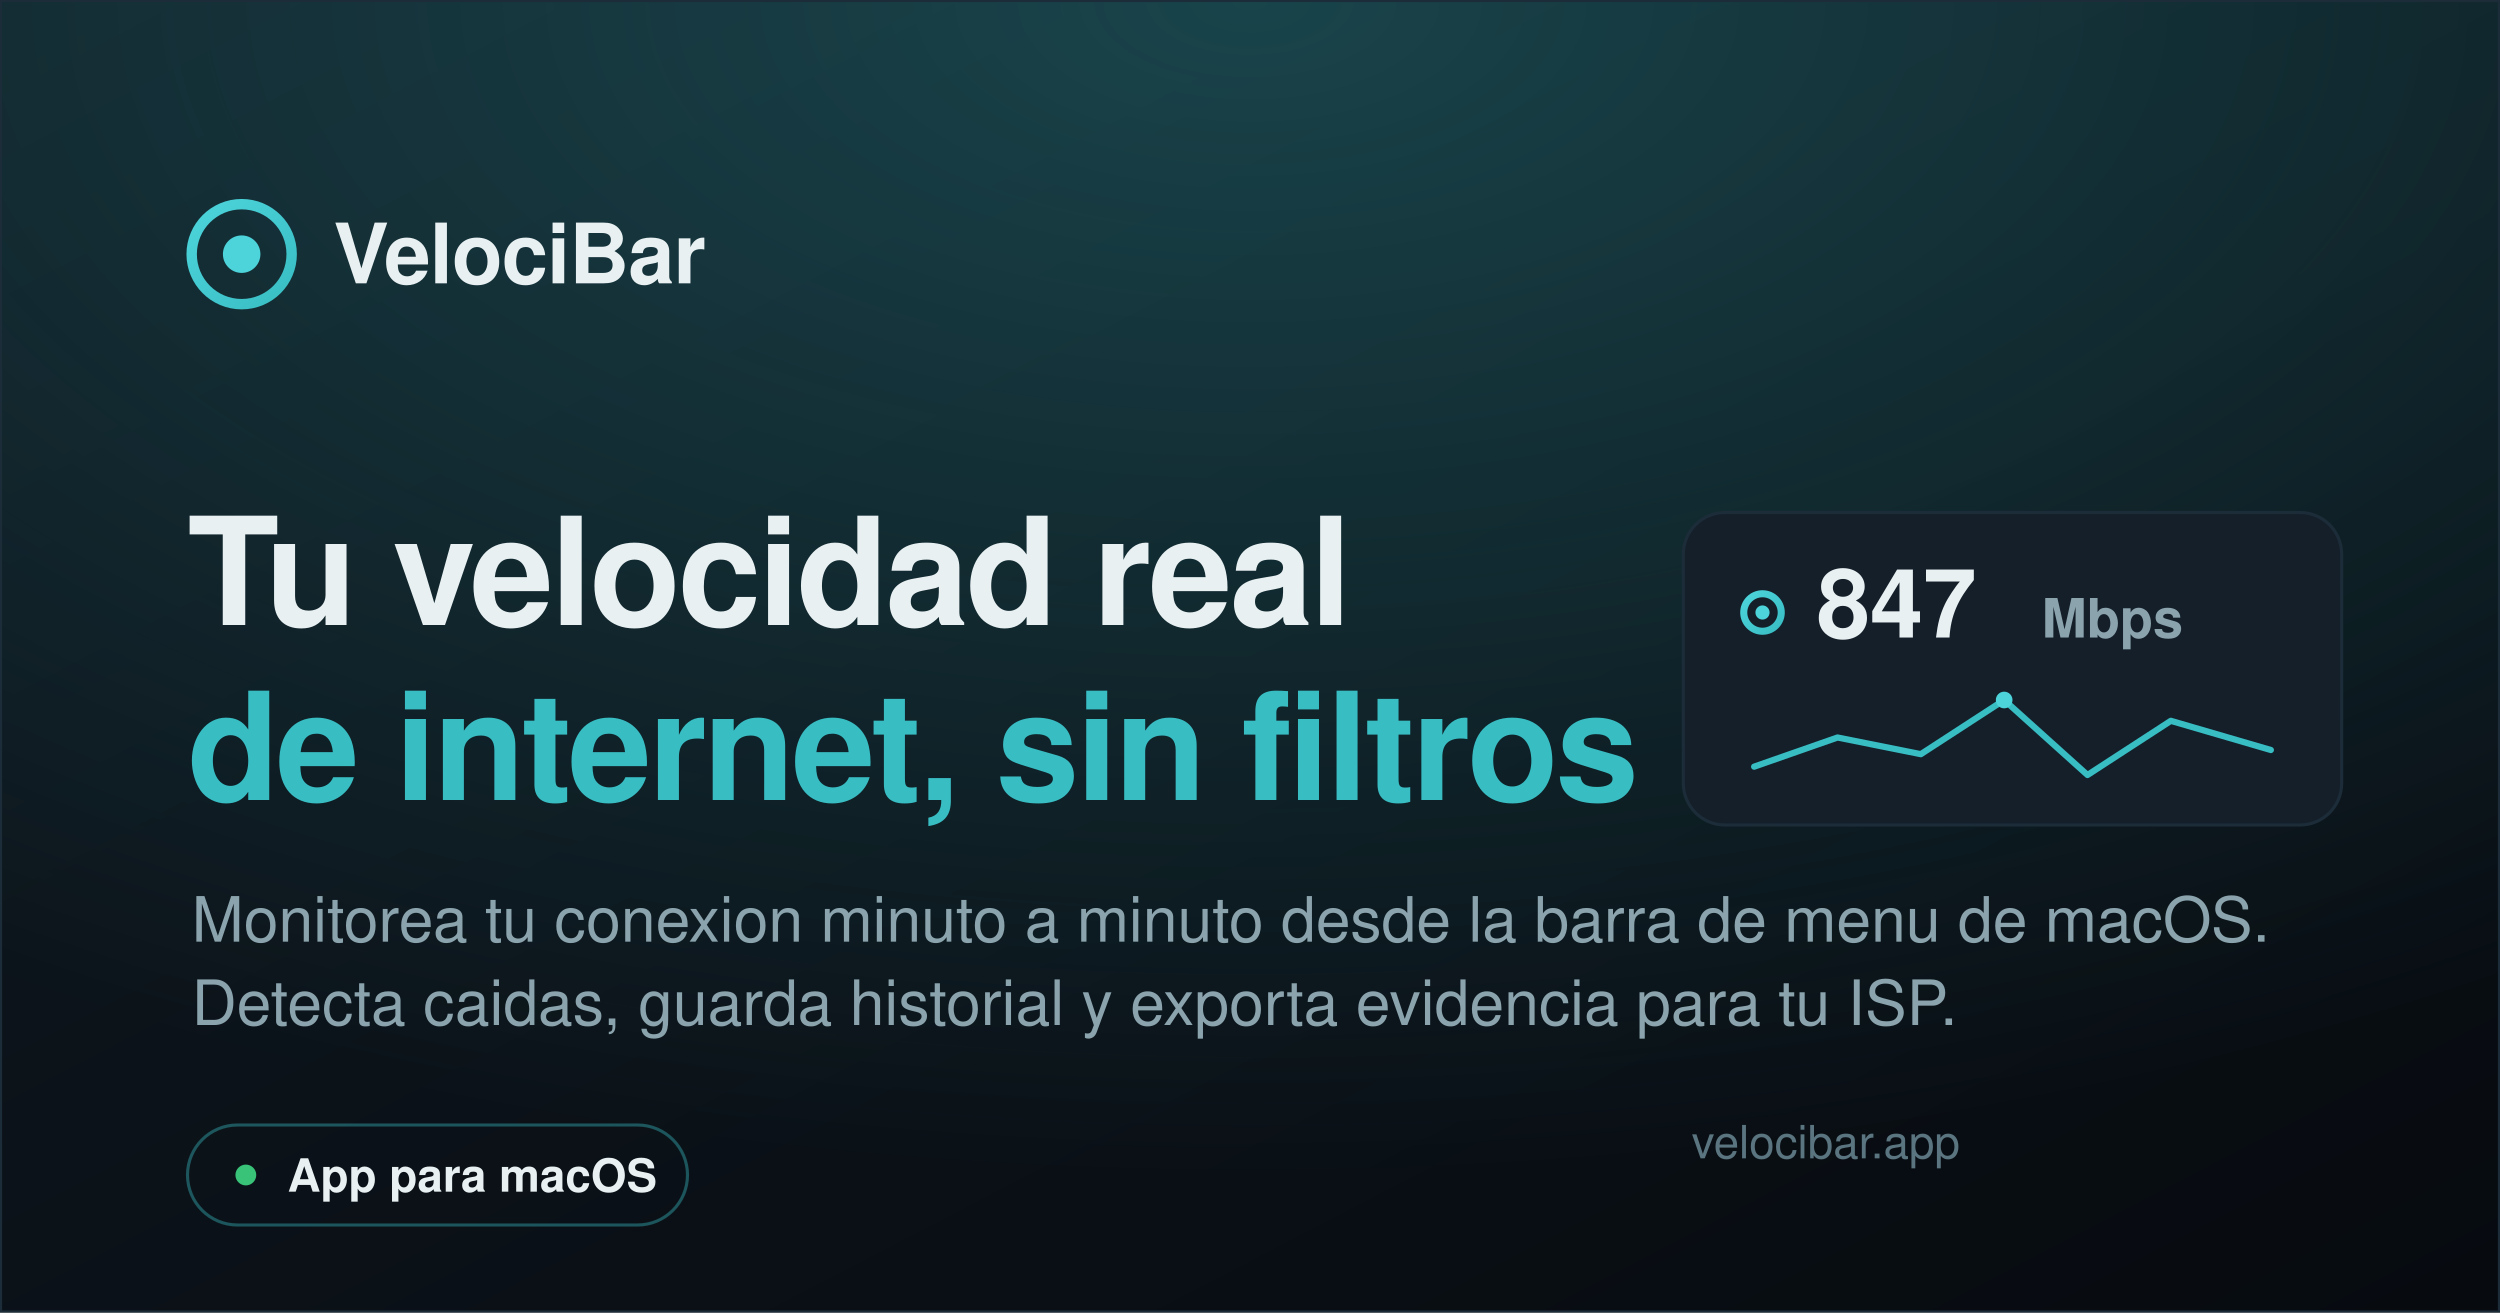
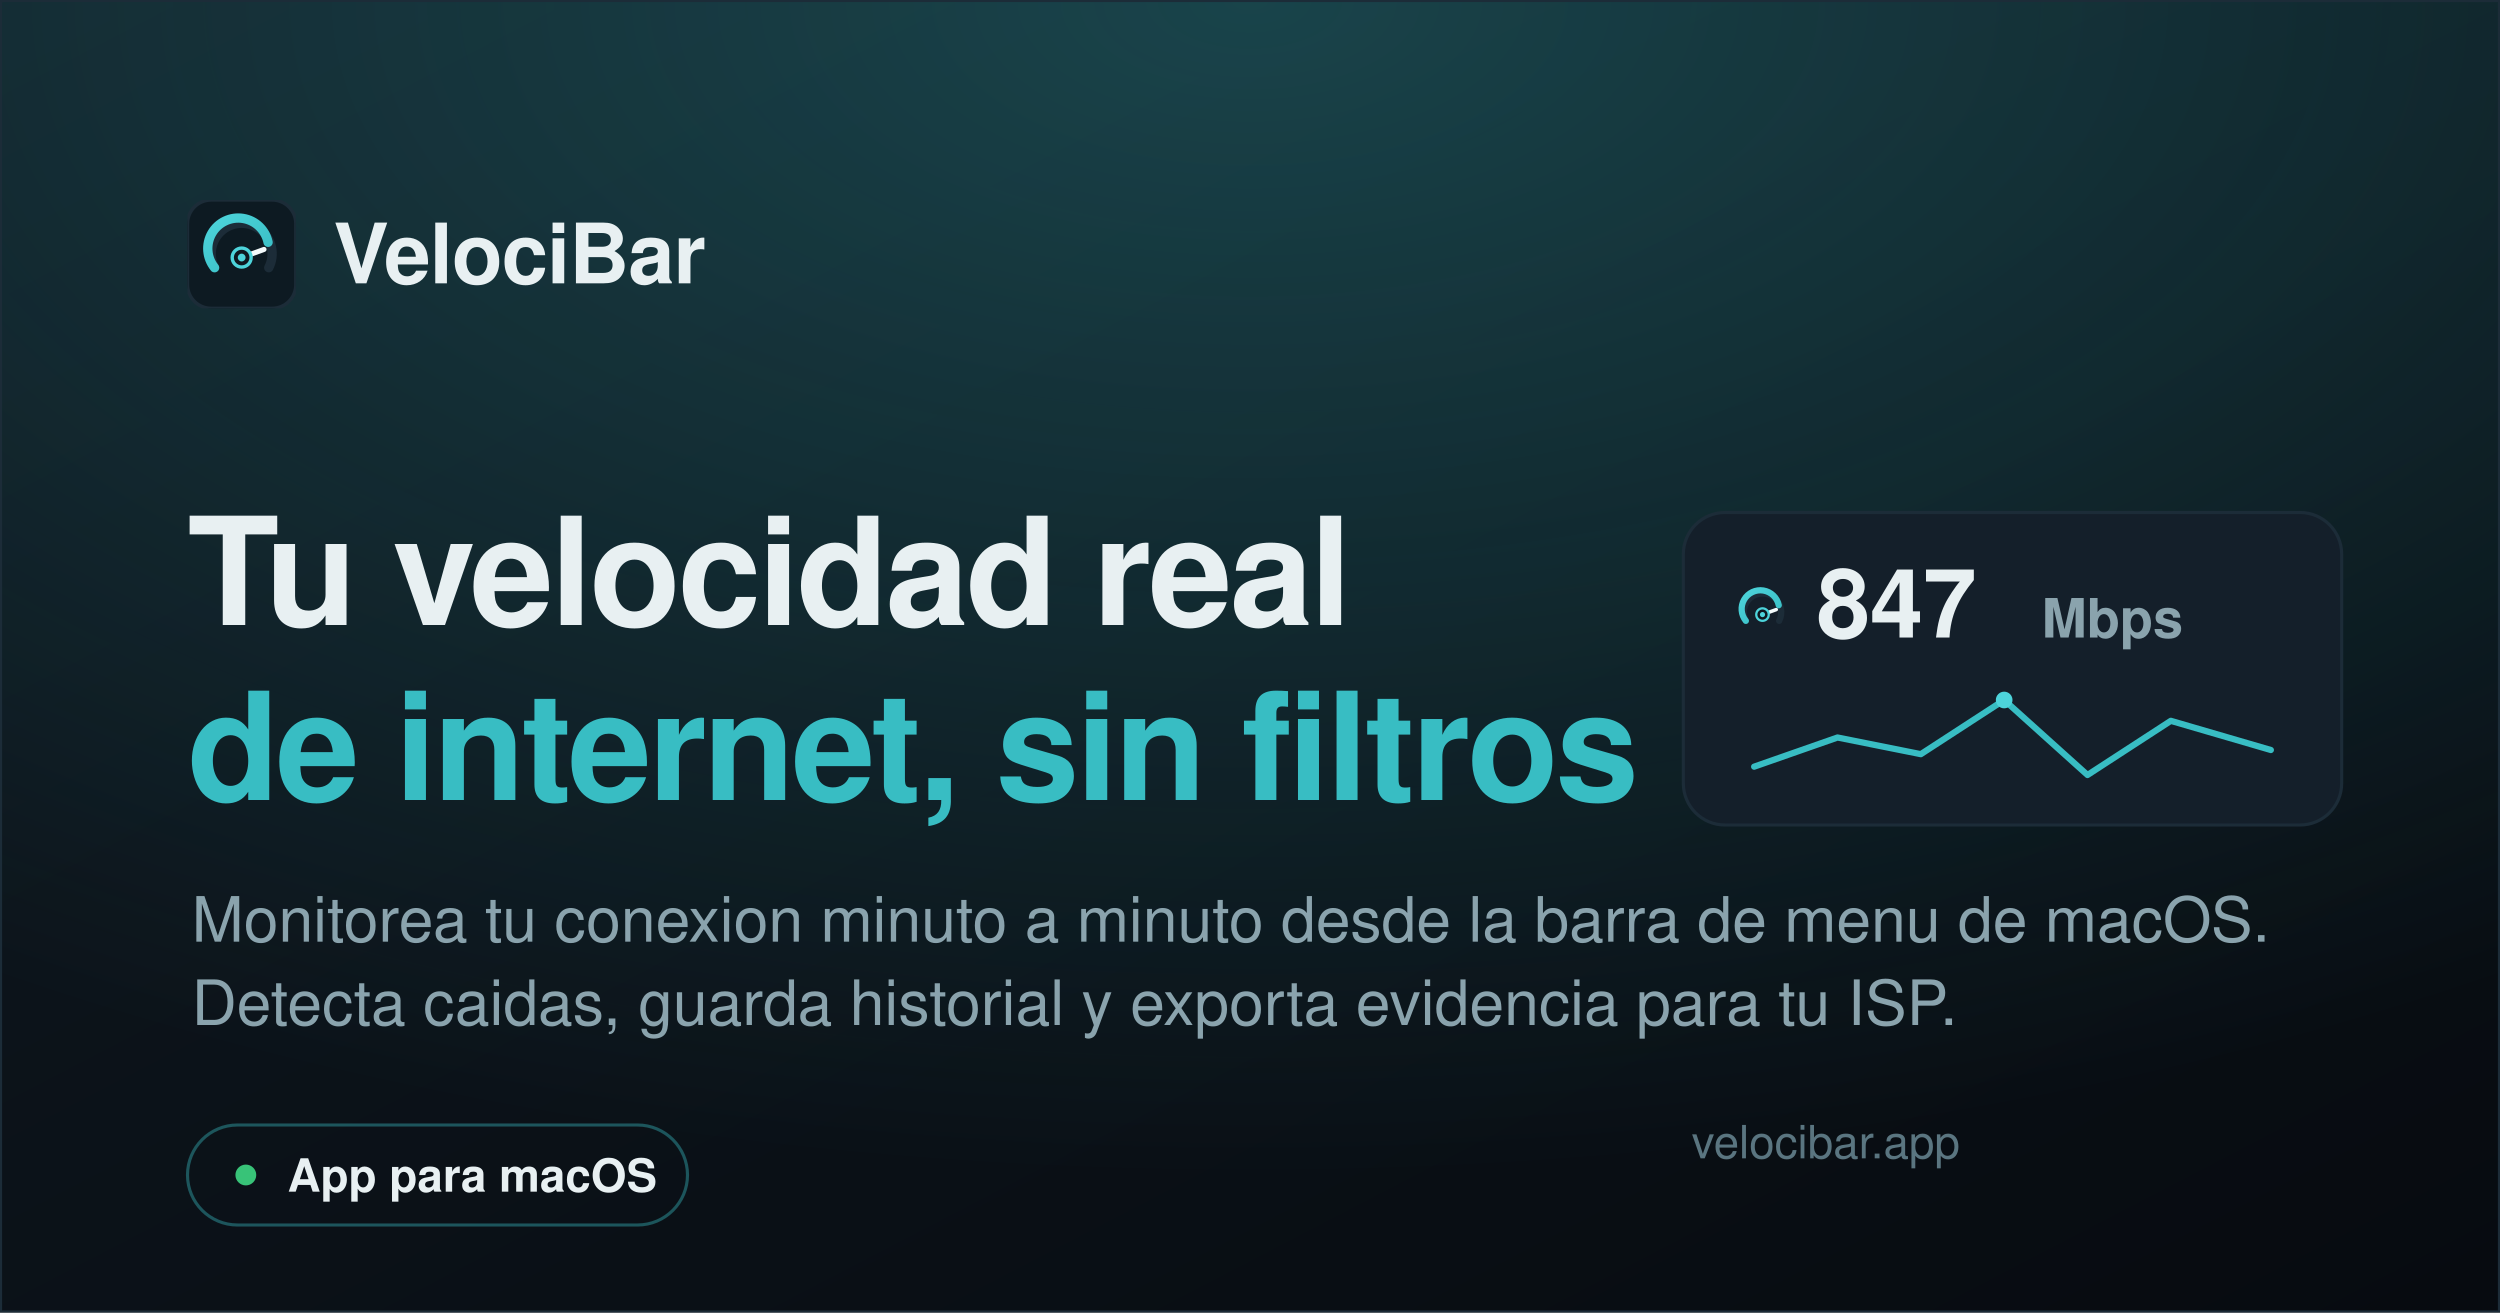
<svg xmlns="http://www.w3.org/2000/svg" width="1200" height="630" viewBox="0 0 1200 630" font-family="Helvetica, Arial, sans-serif">
  <defs>
    <linearGradient id="bg" x1="0" y1="0" x2="1" y2="1">
      <stop offset="0" stop-color="#0f1820" />
      <stop offset="1" stop-color="#070b10" />
    </linearGradient>
    <radialGradient id="glow" cx="0.5" cy="0" r="0.9">
      <stop offset="0" stop-color="#38bdc3" stop-opacity="0.28" />
      <stop offset="1" stop-color="#38bdc3" stop-opacity="0" />
    </radialGradient>
    <linearGradient id="ring" x1="0" y1="0" x2="1" y2="1">
      <stop offset="0" stop-color="#4dd4db" />
      <stop offset="1" stop-color="#38bdc3" />
    </linearGradient>
  </defs>
  <rect width="1200" height="630" fill="url(#bg)" />
  <rect width="1200" height="630" fill="url(#glow)" />
  <rect x="0.5" y="0.5" width="1199" height="629" rx="0" fill="none" stroke="#1c2c38" stroke-width="1" />
  <g transform="translate(90 96)">
-     <circle cx="26" cy="26" r="24" fill="none" stroke="url(#ring)" stroke-width="5" />
-     <circle cx="26" cy="26" r="9" fill="#4dd4db" />
+     <svg x="0" y="0" width="52" height="52" viewBox="0 0 64 64">
+       <rect width="64" height="64" rx="14" fill="#0d1a22" stroke="#1c2c38" stroke-width="2" />
+       <path d="M16 40 A18 18 0 1 1 48 40" fill="none" stroke="#1c2c38" stroke-width="5.5" stroke-linecap="round" />
+       <path d="M16 40 A18 18 0 1 1 47.6 25" fill="none" stroke="url(#ring)" stroke-width="5.5" stroke-linecap="round" />
+       <line x1="32" y1="34" x2="45.2" y2="29.2" stroke="#f4fbfc" stroke-width="3" stroke-linecap="round" />
+       <circle cx="32" cy="34" r="5.6" fill="#0f1820" stroke="#4dd4db" stroke-width="2" />
+       <circle cx="32" cy="34" r="2.3" fill="#4dd4db" />
+     </svg>
    <text x="70" y="40" fill="#e8f0f2" font-size="40" font-weight="700" letter-spacing="-0.5">VelociBar</text>
  </g>
  <text x="90" y="300" fill="#e8f0f2" font-size="72" font-weight="800" letter-spacing="-1.5">Tu velocidad real</text>
  <text x="90" y="384" fill="#38bdc3" font-size="72" font-weight="800" letter-spacing="-1.5">de internet, sin filtros</text>
  <text x="92" y="452" fill="#8aa3ad" font-size="30" font-weight="400">Monitorea tu conexion minuto a minuto desde la barra de menu de macOS.</text>
  <text x="92" y="492" fill="#8aa3ad" font-size="30" font-weight="400">Detecta caidas, guarda historial y exporta evidencia para tu ISP.</text>
  <g transform="translate(90 540)">
    <rect width="240" height="48" rx="24" fill="none" stroke="#38bdc3" stroke-opacity="0.4" stroke-width="1.5" />
    <circle cx="28" cy="24" r="5" fill="#38c378" />
    <text x="48" y="32" fill="#e8f0f2" font-size="22" font-weight="600">App para macOS</text>
  </g>
  <g transform="translate(812 250)">
    <rect x="-4" y="-4" width="316" height="150" rx="20" fill="#141f2a" stroke="#1c2c38" stroke-width="1.5" />
-     <circle cx="34" cy="44" r="9" fill="none" stroke="url(#ring)" stroke-width="3.4" />
-     <circle cx="34" cy="44" r="3.4" fill="#4dd4db" />
+     <svg x="18" y="28" width="32" height="32" viewBox="0 0 64 64">
+       <path d="M16 40 A18 18 0 1 1 48 40" fill="none" stroke="#1c2c38" stroke-width="6" stroke-linecap="round" />
+       <path d="M16 40 A18 18 0 1 1 47.6 25" fill="none" stroke="url(#ring)" stroke-width="6" stroke-linecap="round" />
+       <line x1="32" y1="34" x2="45.2" y2="29.2" stroke="#f4fbfc" stroke-width="3.4" stroke-linecap="round" />
+       <circle cx="32" cy="34" r="6" fill="#0f1820" stroke="#4dd4db" stroke-width="2.2" />
+       <circle cx="32" cy="34" r="2.5" fill="#4dd4db" />
+     </svg>
    <text x="60" y="56" fill="#e8f0f2" font-size="46" font-weight="800">847</text>
    <text x="168" y="56" fill="#8aa3ad" font-size="26" font-weight="600">Mbps</text>
    <polyline points="30,118 70,104 110,112 150,86 190,122 230,96 278,110" fill="none" stroke="#38bdc3" stroke-width="3" stroke-linecap="round" stroke-linejoin="round" />
    <circle cx="150" cy="86" r="4" fill="#4dd4db" />
  </g>
  <text x="812" y="556" fill="#5a7580" font-size="22" font-weight="500">velocibar.app</text>
</svg>
